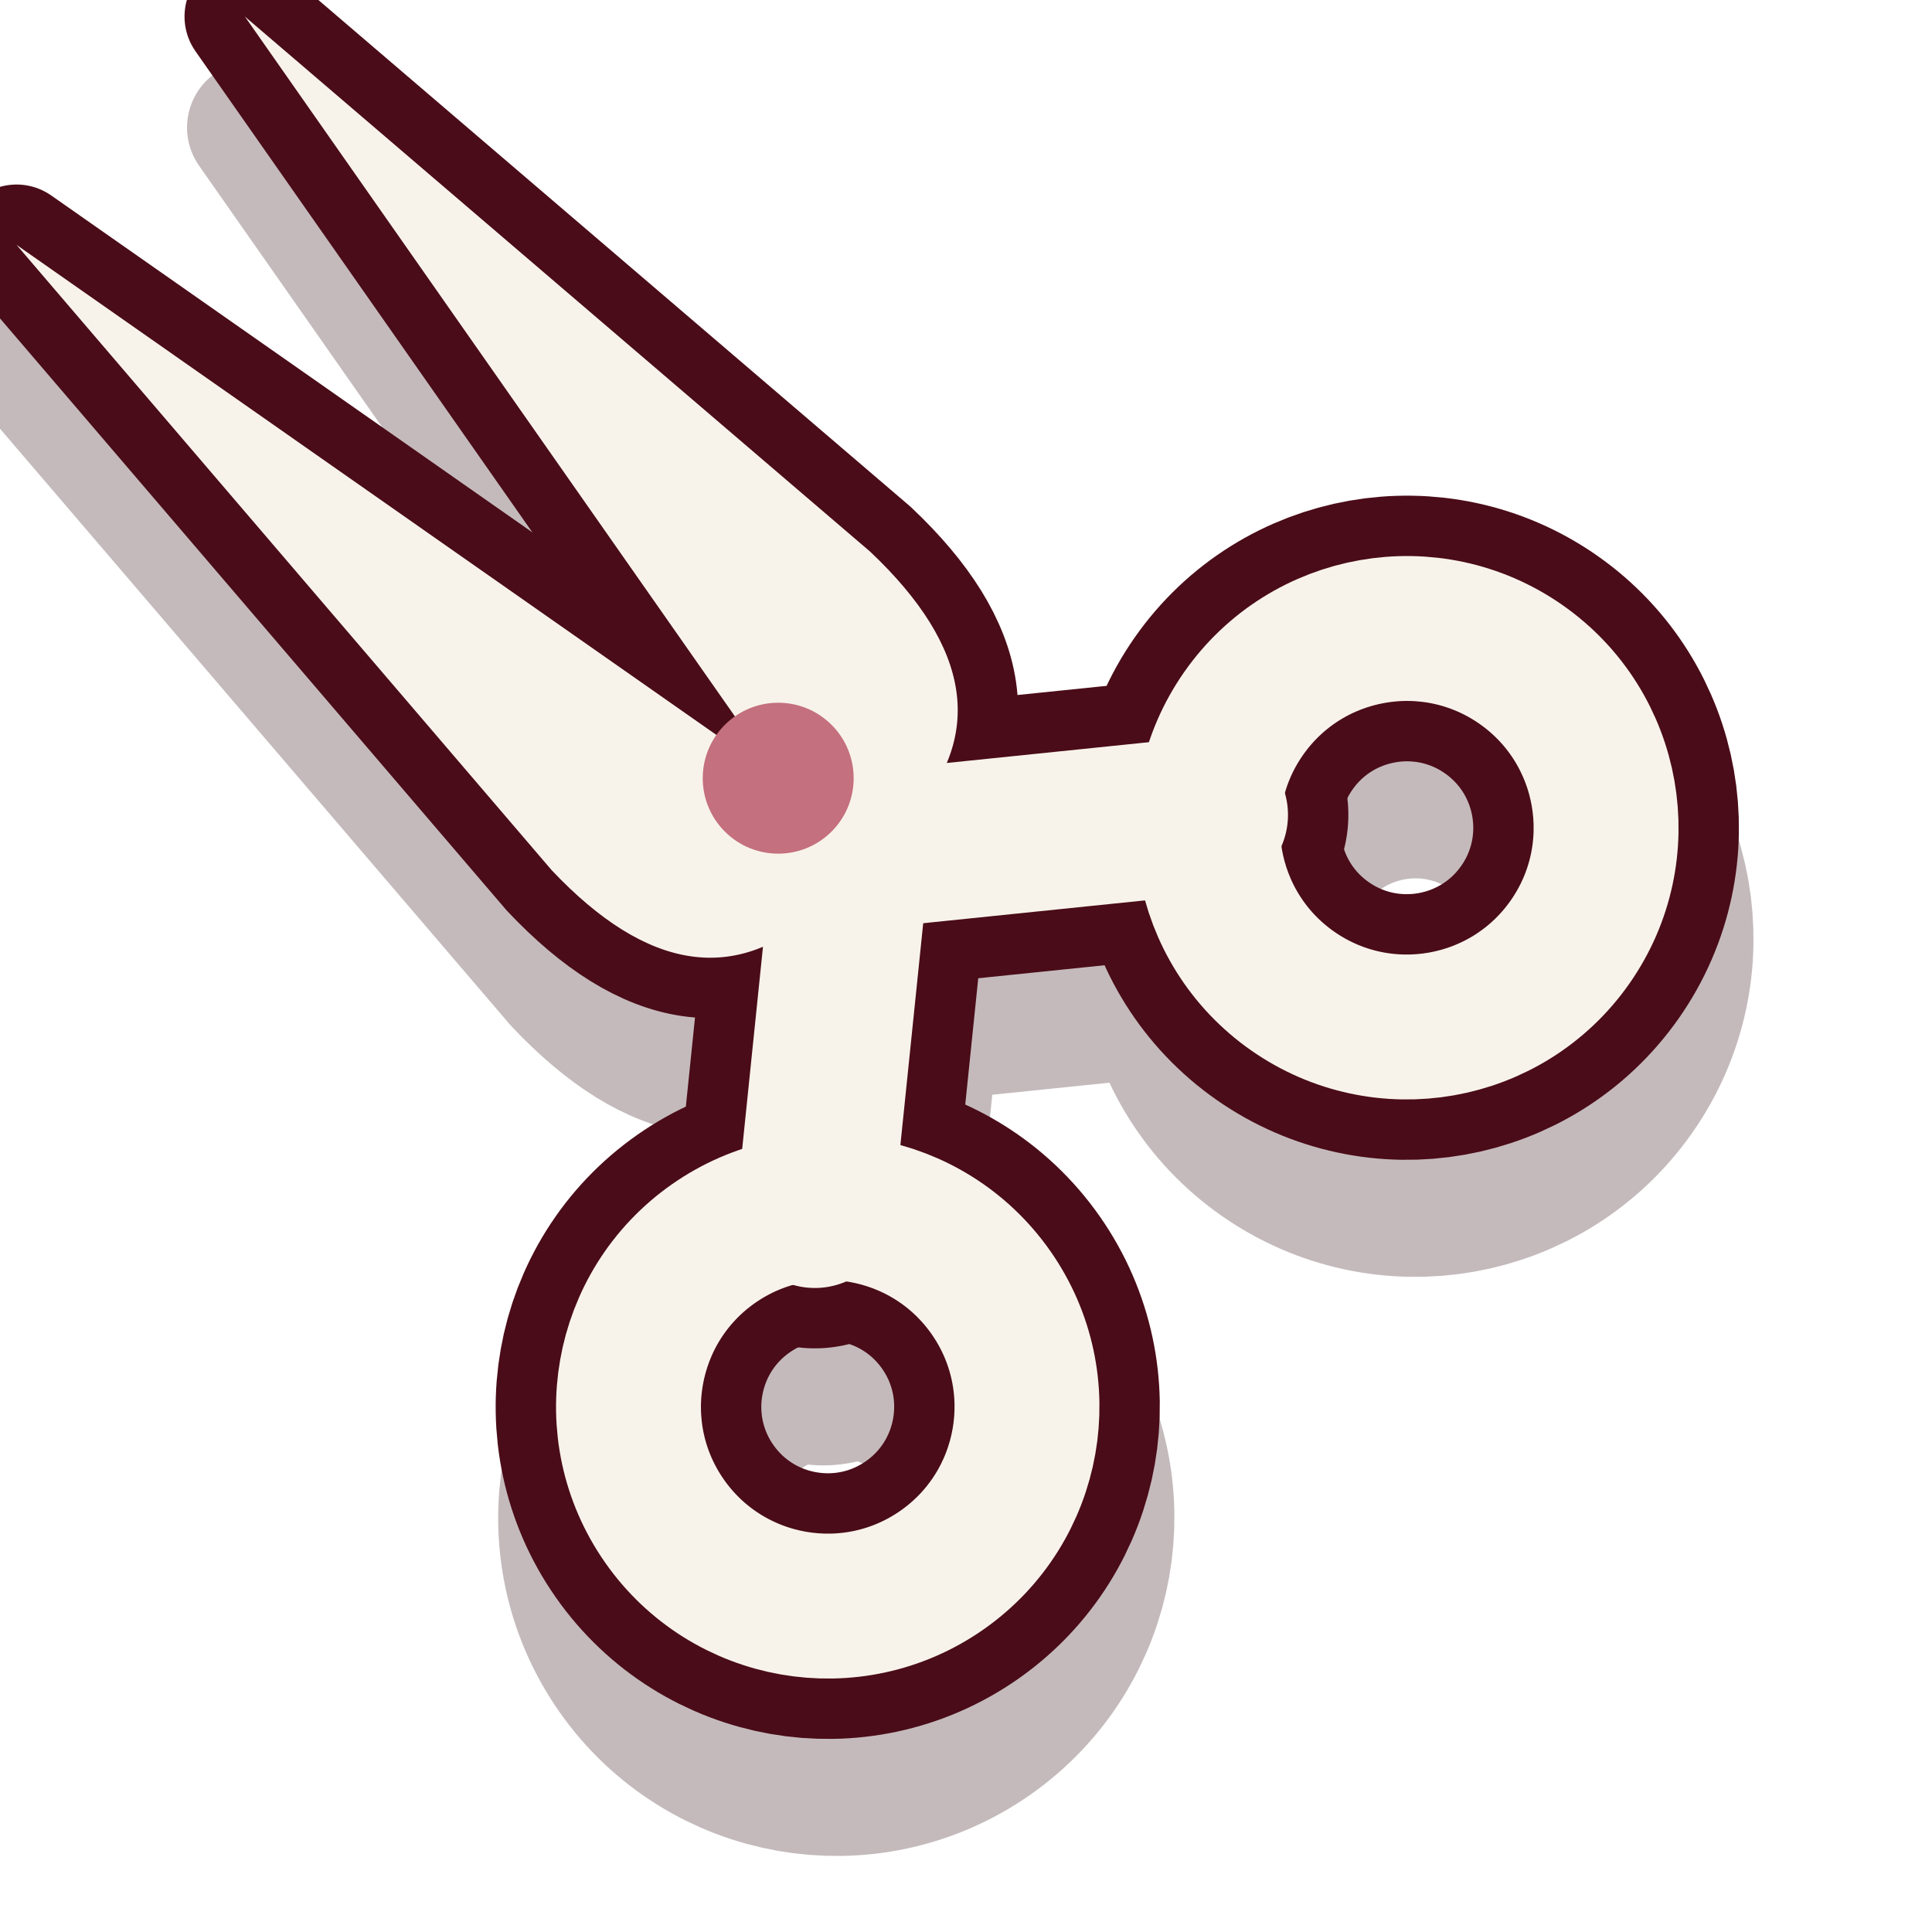
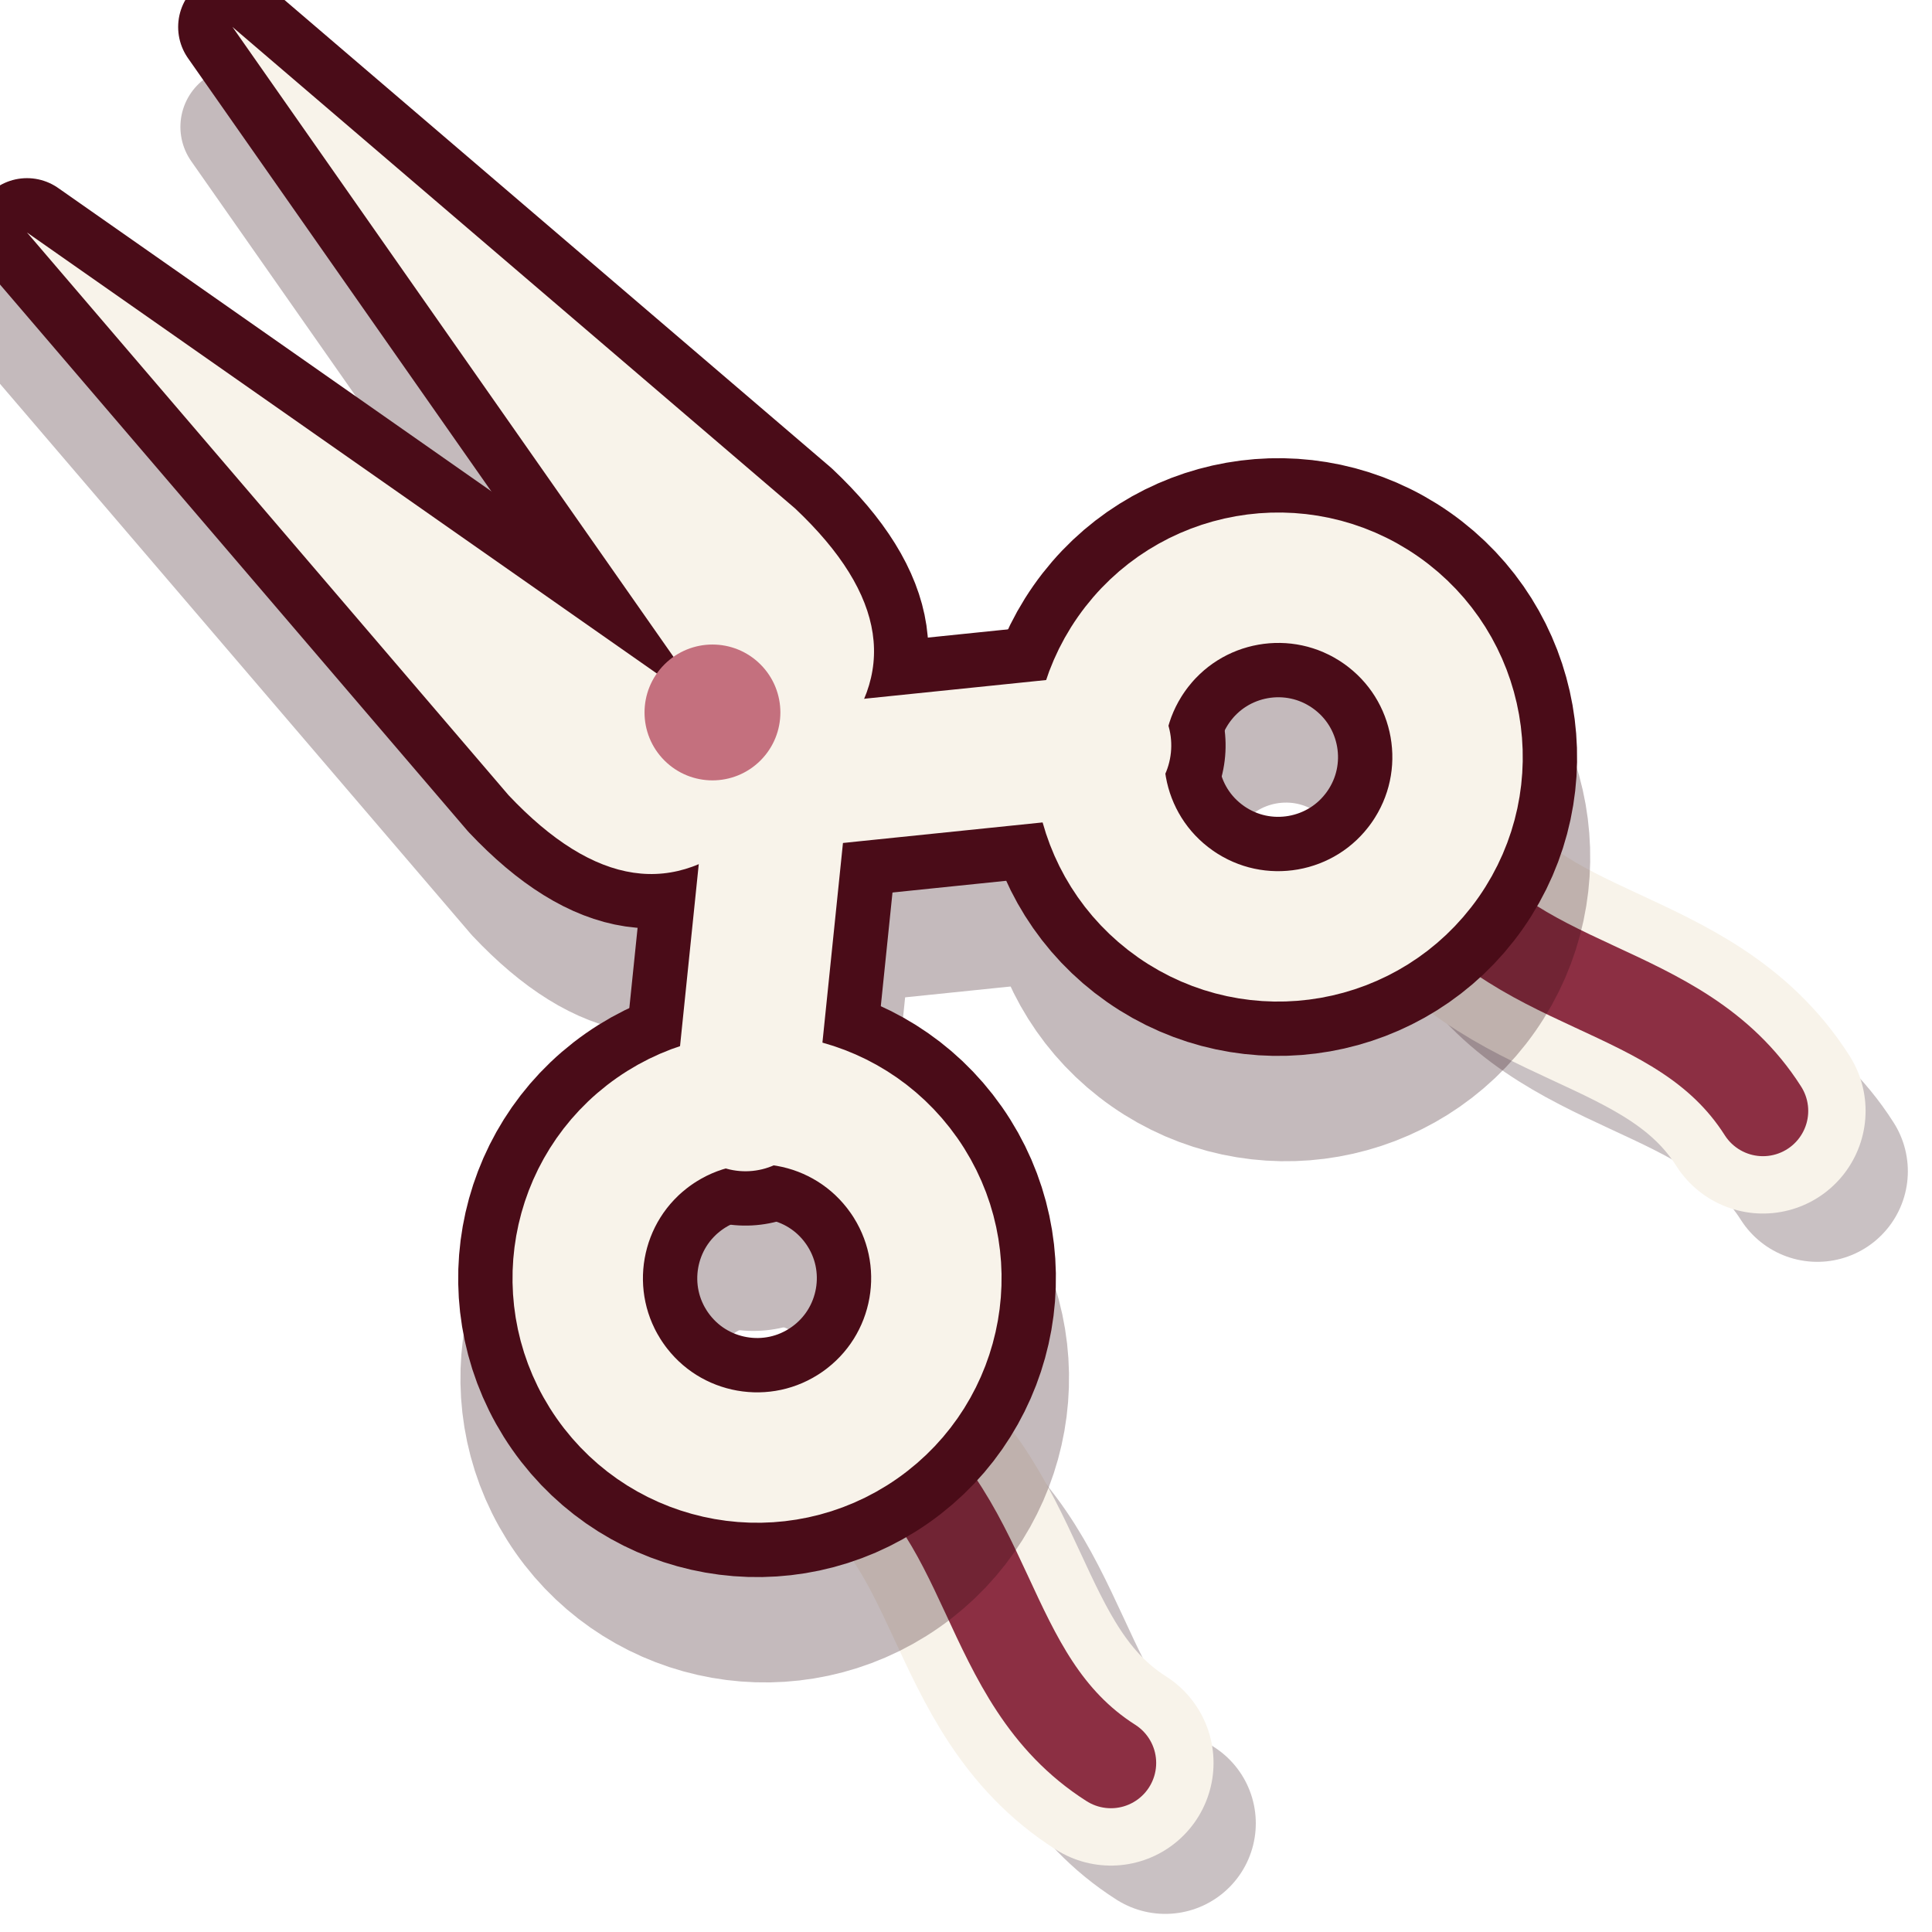
<svg xmlns="http://www.w3.org/2000/svg" width="32" height="32" viewBox="0 0 32 32">
-   <g transform="translate(2 2) rotate(45)">
+   <path d="M23.6 14.2 C 25.0 16.5, 27.8 16.2, 29.2 18.4" transform="translate(0.9 1)" fill="none" stroke="#2a0810" stroke-opacity="0.25" stroke-width="3" stroke-linecap="round" />
+   <path d="M14.2 23.6 C 16.5 25.0, 16.2 27.8, 18.4 29.2" transform="translate(0.9 1)" fill="none" stroke="#2a0810" stroke-opacity="0.25" stroke-width="3" stroke-linecap="round" />
+   <path d="M23.6 14.2 C 25.0 16.5, 27.8 16.2, 29.2 18.4" fill="none" stroke="#f8f3ea" stroke-width="3.4" stroke-linecap="round" />
+   <path d="M14.2 23.6 C 16.5 25.0, 16.2 27.8, 18.4 29.2" fill="none" stroke="#f8f3ea" stroke-width="3.4" stroke-linecap="round" />
+   <path d="M23.6 14.2 C 25.0 16.5, 27.8 16.2, 29.2 18.4" fill="none" stroke="#8c2f43" stroke-width="1.5" stroke-linecap="round" />
+   <path d="M14.2 23.6 C 16.5 25.0, 16.2 27.8, 18.4 29.2" fill="none" stroke="#8c2f43" stroke-width="1.5" stroke-linecap="round" />
+   <g transform="translate(2 2) rotate(45) scale(0.9)">
    <g transform="translate(1.4 1.2)" opacity="0.28">
      <g transform="rotate(-10 15.4 0)">
        <path d="M0 0 L13.2 3.4 Q16.6 4.1 17.2 1.4 L17.2 0 Z" fill="#2a0810" stroke="#2a0810" stroke-width="2.2" stroke-linejoin="round" />
        <path d="M16.4 0.9 L21.6 -3.6" stroke="#2a0810" stroke-width="4.8" stroke-linecap="round" />
        <circle cx="24.4" cy="-5.3" r="3.3" fill="none" stroke="#2a0810" stroke-width="4.6" />
      </g>
      <g transform="rotate(10 15.4 0)">
        <path d="M0 0 L13.2 -3.4 Q16.6 -4.1 17.2 -1.4 L17.2 0 Z" fill="#2a0810" stroke="#2a0810" stroke-width="2.2" stroke-linejoin="round" />
        <path d="M16.4 -0.9 L21.6 3.6" stroke="#2a0810" stroke-width="4.8" stroke-linecap="round" />
        <circle cx="24.4" cy="5.3" r="3.3" fill="none" stroke="#2a0810" stroke-width="4.6" />
      </g>
    </g>
    <g transform="rotate(-10 15.4 0)">
      <path d="M0 0 L13.2 3.4 Q16.6 4.1 17.2 1.4 L17.2 0 Z" fill="#4a0c18" stroke="#4a0c18" stroke-width="2.0" stroke-linejoin="round" />
      <path d="M16.4 0.9 L21.6 -3.6" stroke="#4a0c18" stroke-width="4.6" stroke-linecap="round" />
      <circle cx="24.4" cy="-5.3" r="3.3" fill="none" stroke="#4a0c18" stroke-width="4.4" />
    </g>
    <g transform="rotate(10 15.4 0)">
      <path d="M0 0 L13.2 -3.4 Q16.6 -4.1 17.2 -1.4 L17.2 0 Z" fill="#4a0c18" stroke="#4a0c18" stroke-width="2.0" stroke-linejoin="round" />
      <path d="M16.4 -0.9 L21.6 3.6" stroke="#4a0c18" stroke-width="4.6" stroke-linecap="round" />
      <circle cx="24.4" cy="5.3" r="3.3" fill="none" stroke="#4a0c18" stroke-width="4.4" />
    </g>
    <circle cx="15.4" cy="0" r="2.1" fill="#4a0c18" />
    <g transform="rotate(-10 15.4 0)">
      <path d="M0 0 L13.2 3.4 Q16.6 4.1 17.2 1.4 L17.2 0 Z" fill="#f8f3ea" />
      <path d="M16.4 0.9 L21.6 -3.6" stroke="#f8f3ea" stroke-width="2.6" stroke-linecap="round" />
      <circle cx="24.4" cy="-5.3" r="3.3" fill="none" stroke="#f8f3ea" stroke-width="2.4" />
    </g>
    <g transform="rotate(10 15.4 0)">
      <path d="M0 0 L13.2 -3.4 Q16.6 -4.1 17.2 -1.4 L17.2 0 Z" fill="#f8f3ea" />
      <path d="M16.4 -0.9 L21.6 3.6" stroke="#f8f3ea" stroke-width="2.6" stroke-linecap="round" />
      <circle cx="24.4" cy="5.3" r="3.3" fill="none" stroke="#f8f3ea" stroke-width="2.4" />
    </g>
    <circle cx="15.4" cy="0" r="1.25" fill="#c4707e" />
  </g>
</svg>
